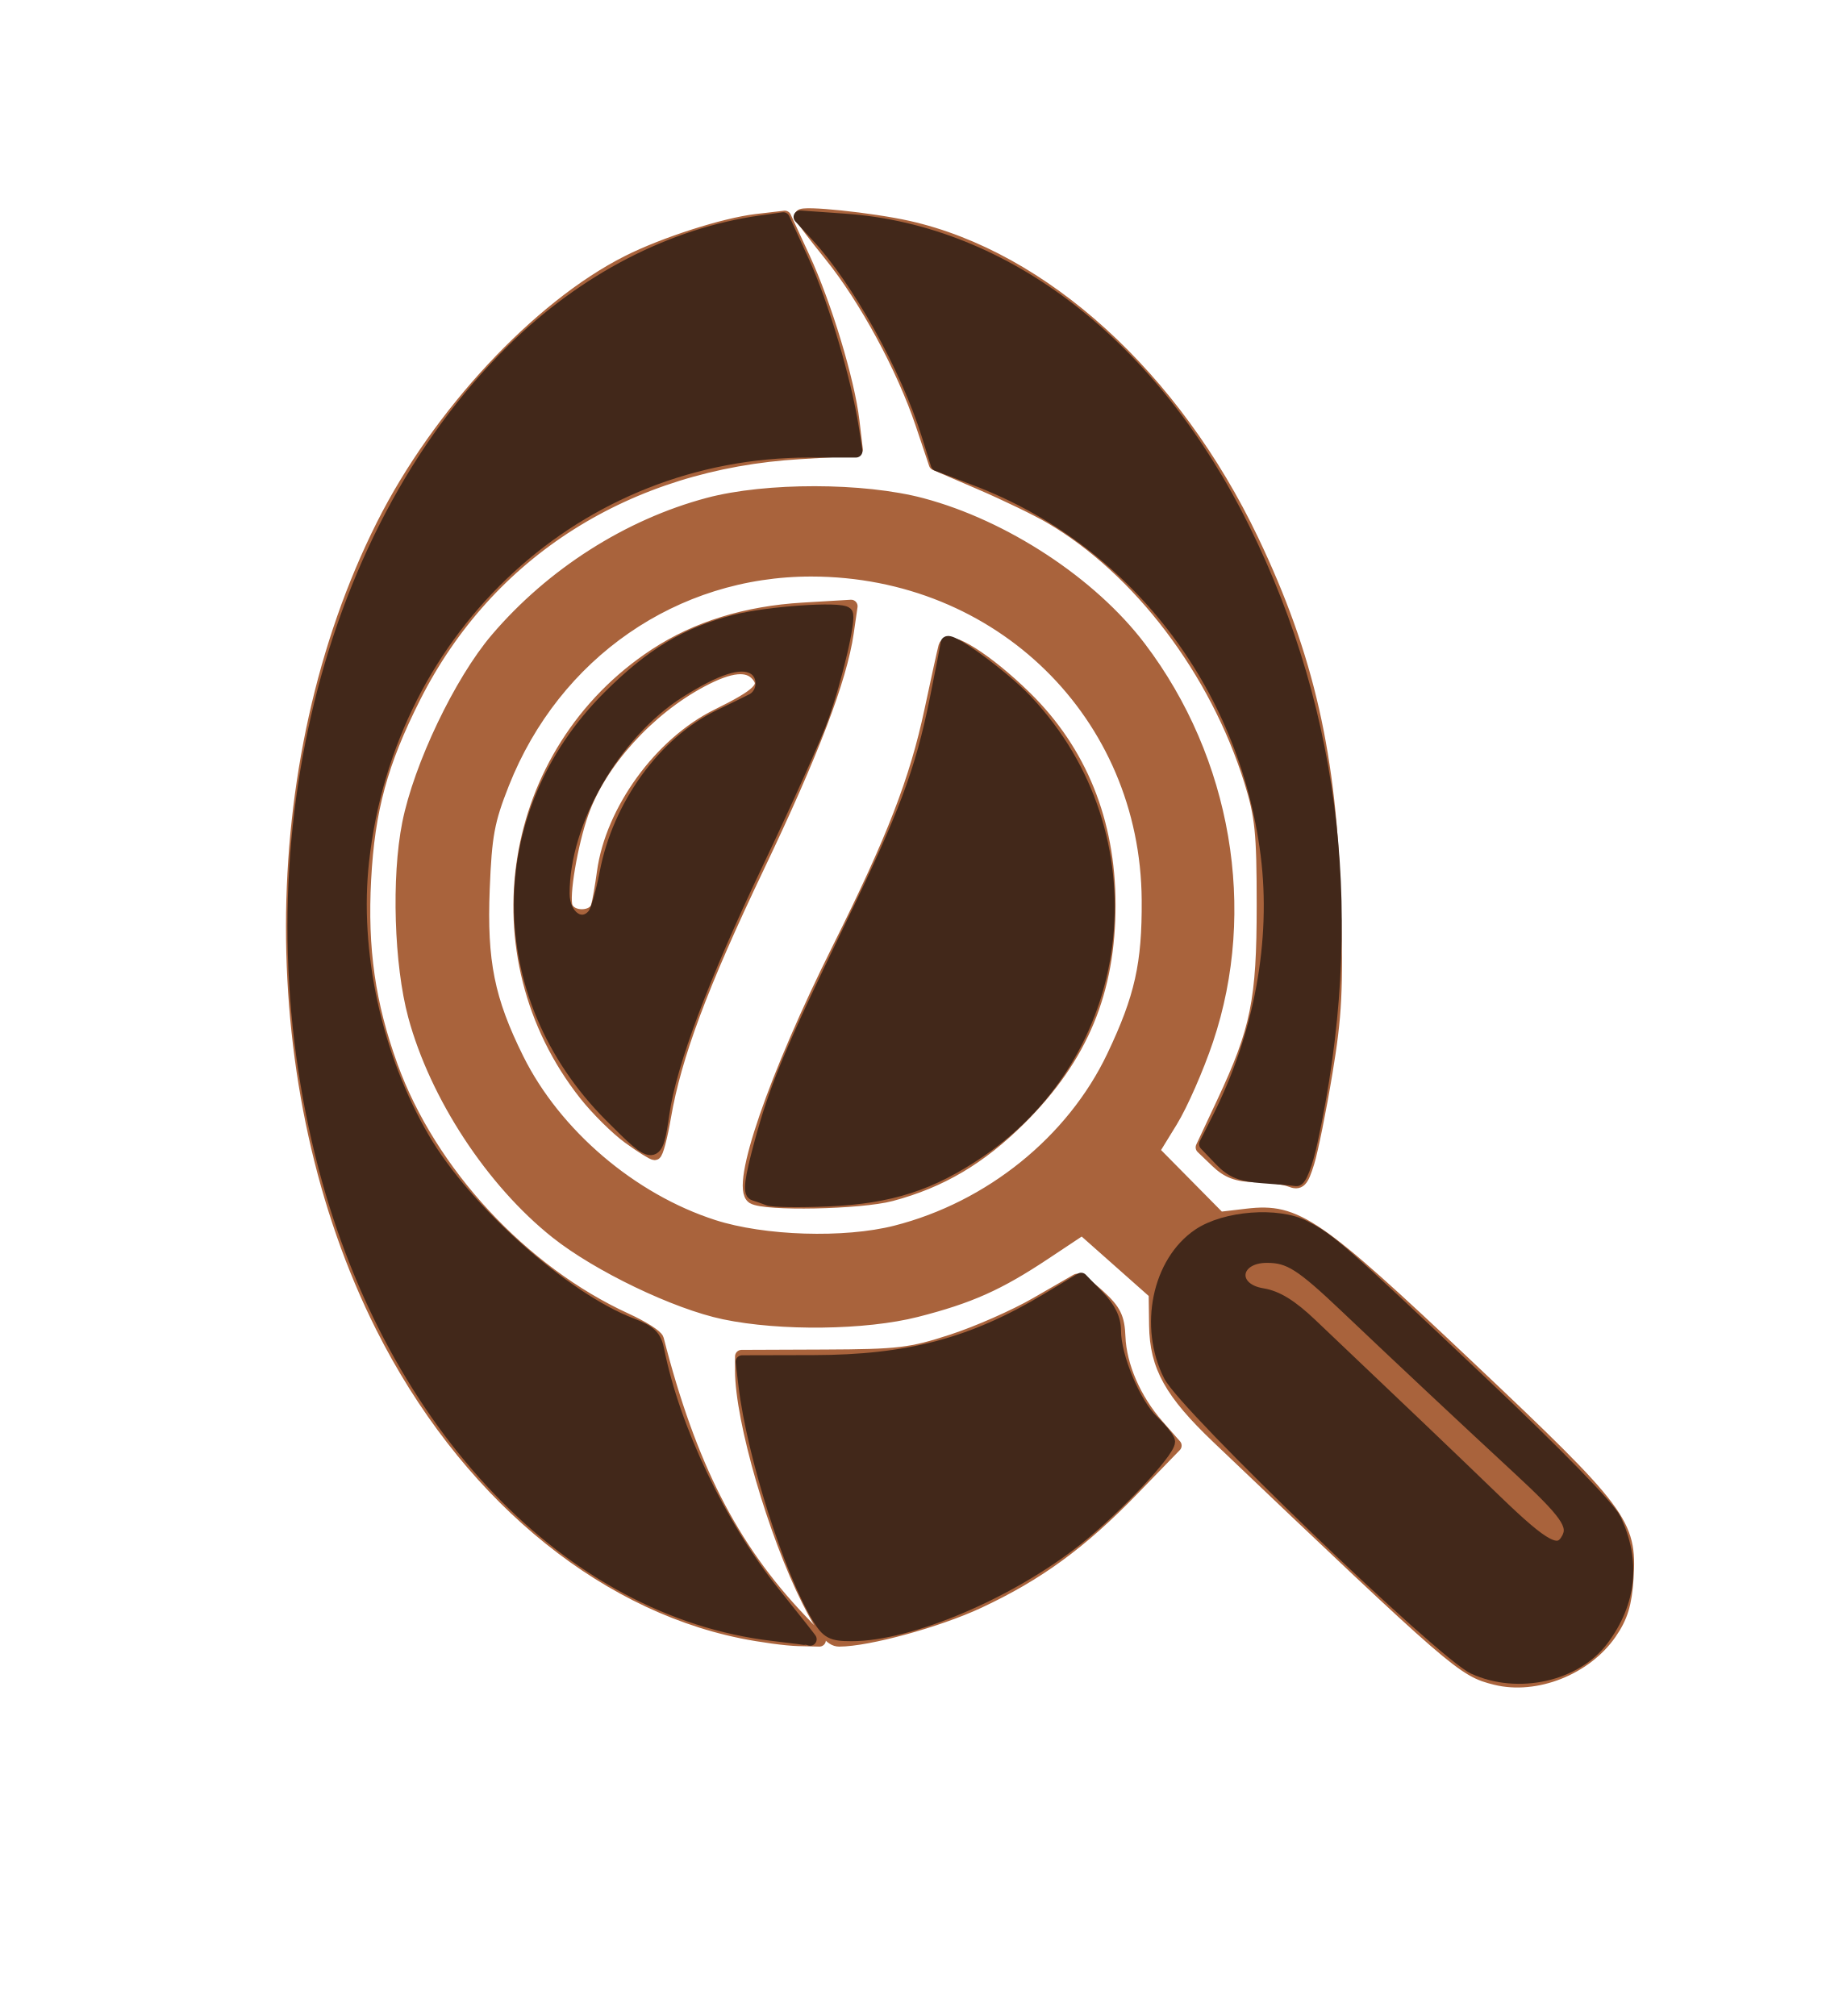
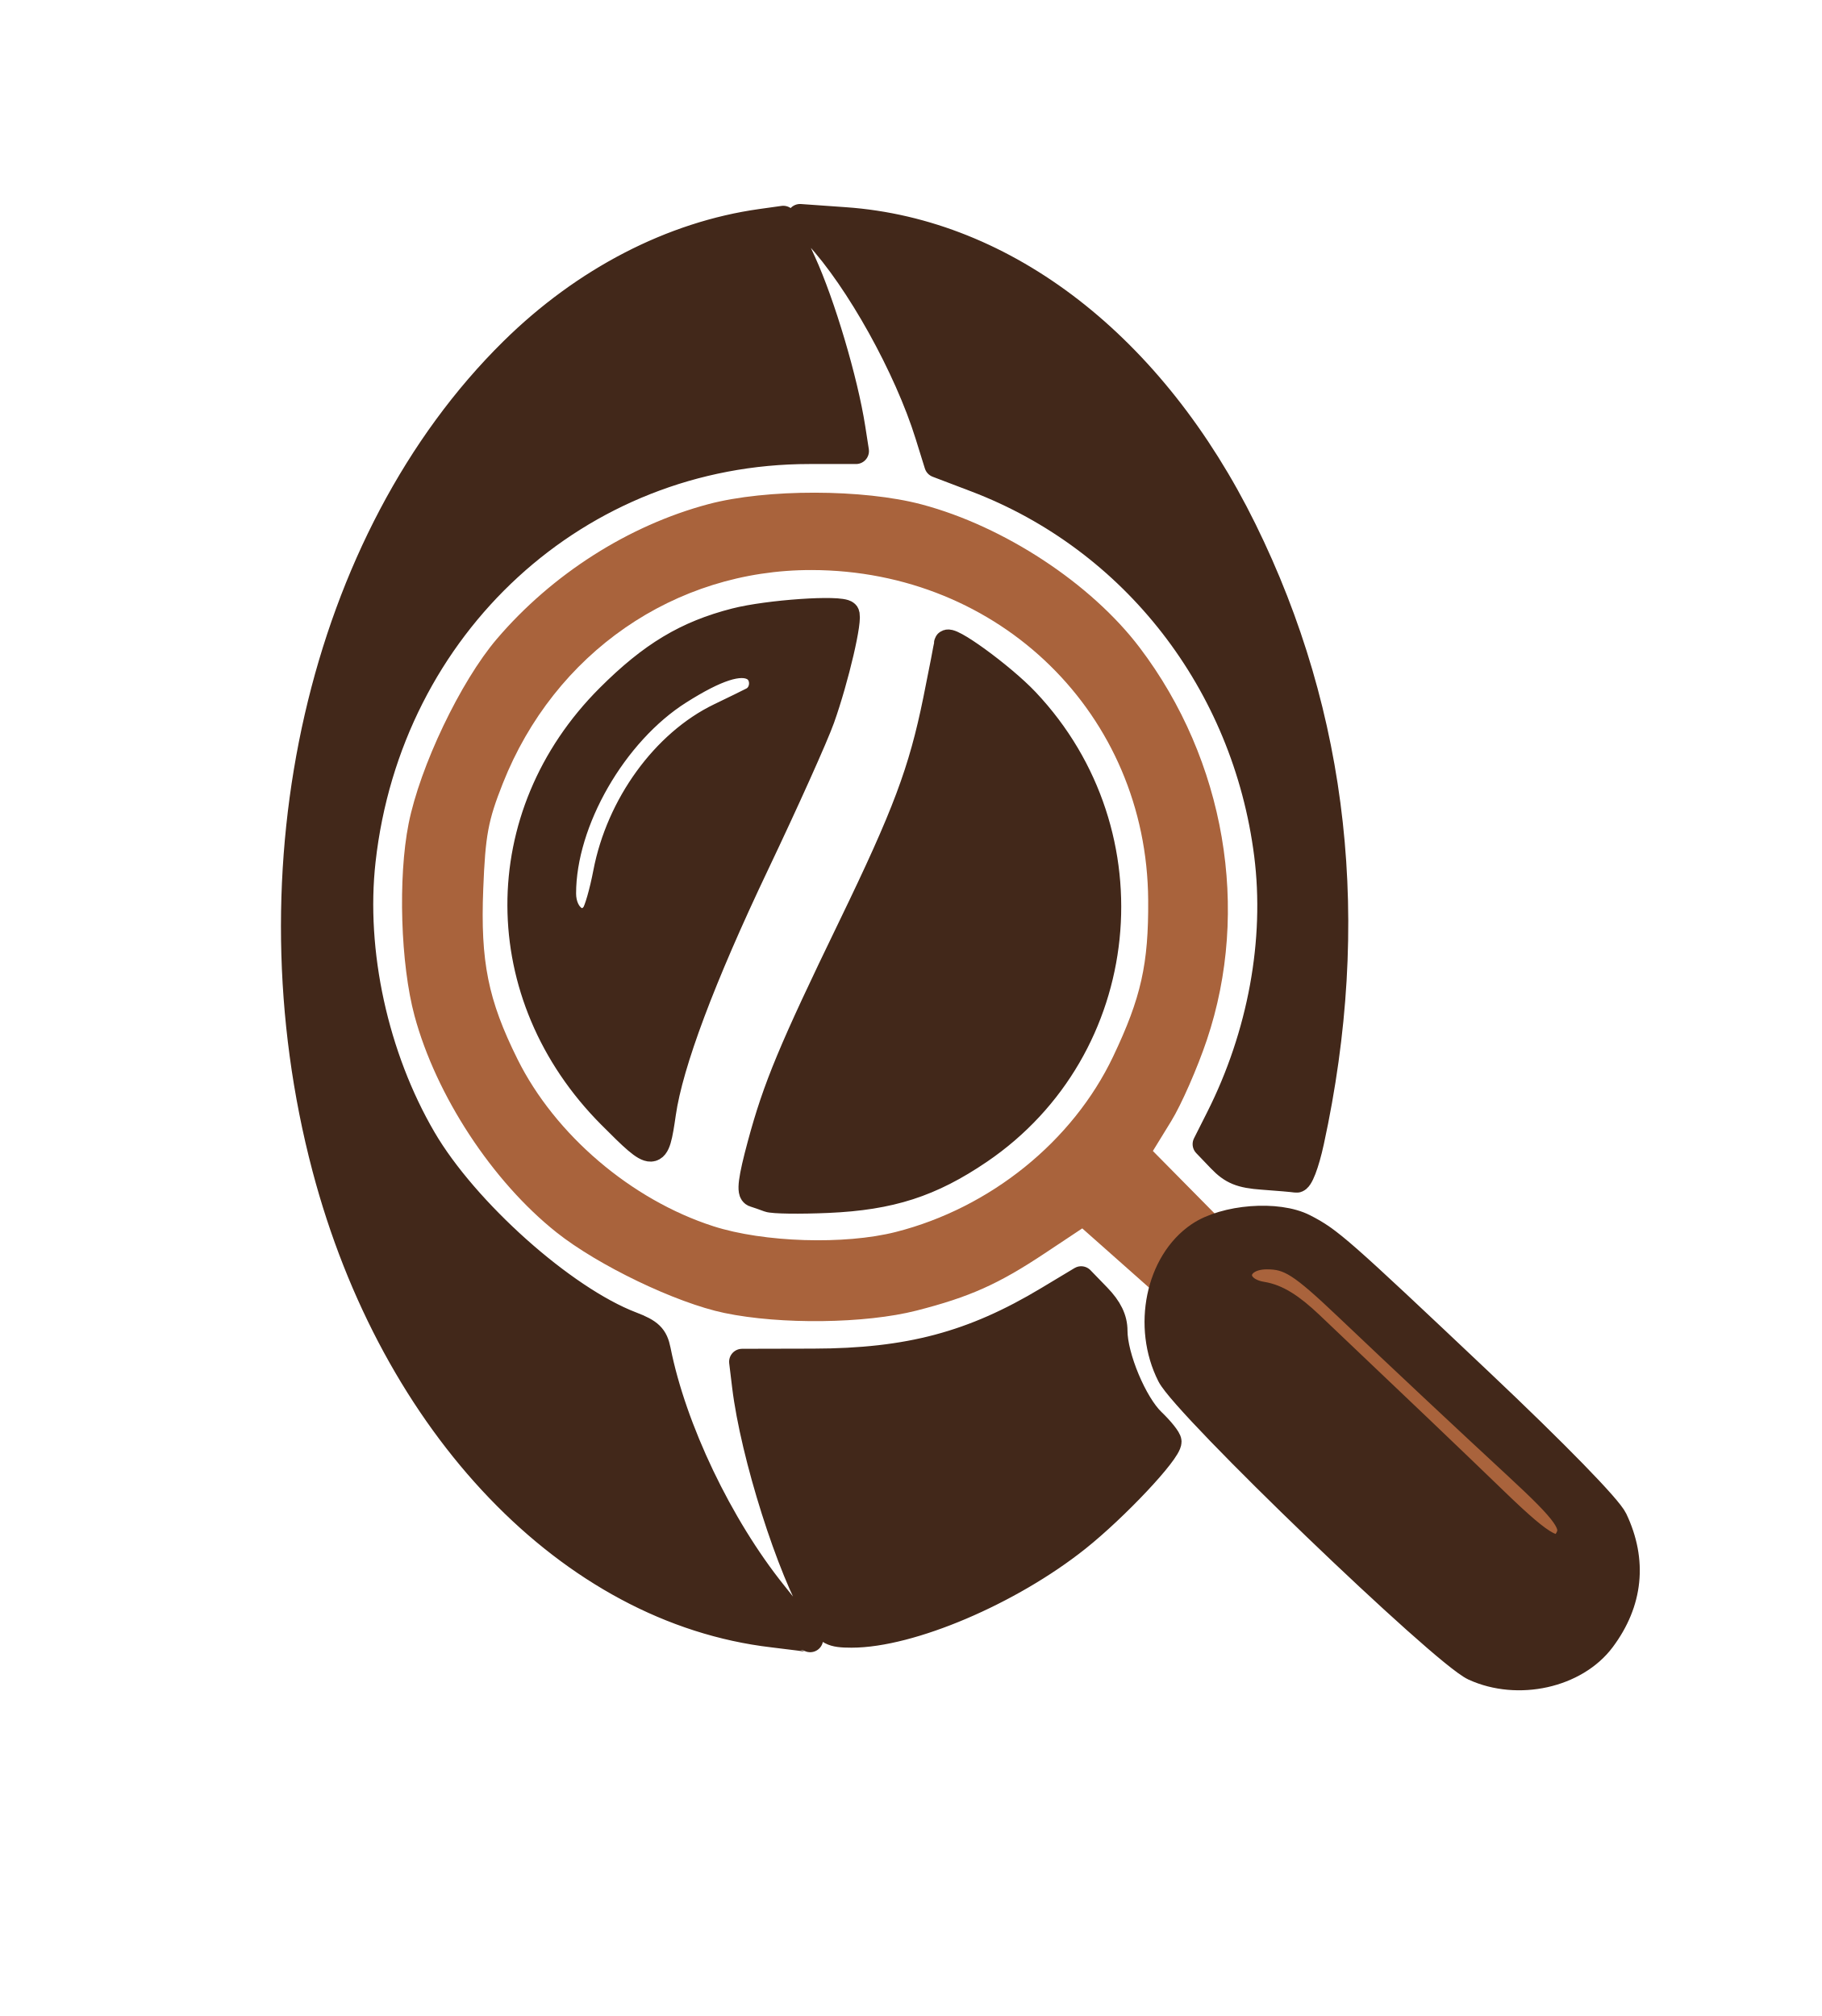
<svg xmlns="http://www.w3.org/2000/svg" version="1.1" id="svg1" width="337" height="373" viewBox="0 0 337 373">
  <defs id="defs1" />
  <g id="g1">
    <g id="g2" transform="translate(9.168176,-12.54593)">
-       <path fill="#a9633c" stroke="#a9633c" stroke-width="2.4" stroke-linejoin="round" paint-order="stroke fill" d="m 267.5,323.093 c -6.074,-1.509 -7.067,-2.371 -51.344,-44.55 -8.744,-8.329 -11.456,-13.202 -11.559,-20.766 l -0.082,-6 -6.741,-5.977 -6.741,-5.977 -6.924,4.603 c -8.608,5.723 -13.913,8.093 -23.738,10.606 -9.477,2.424 -25.142,2.616 -35.556,0.436 -8.944,-1.872 -23.335,-8.783 -31.037,-14.906 C 81.898,231.12 71.507,215.269 67.514,200.5 c -2.583,-9.554 -3.078,-25.587 -1.097,-35.546 2.11,-10.609 9.601,-26.307 16.309,-34.177 10.226,-11.997 24.383,-21.022 39.138,-24.951 10.718,-2.854 28.646,-2.828 39.491,0.056 15.221,4.048 31.307,14.62 40.301,26.486 15.797,20.841 20.528,48.5 12.42,72.603 -1.753,5.209 -4.715,11.959 -6.583,15 l -3.396,5.528 6.157,6.235 6.157,6.235 5.182,-0.609 c 9.044,-1.063 12.74,1.477 40.906,28.11 28.408,26.861 29.962,28.934 29.315,39.094 -0.301,4.72 -1.054,7.173 -3.119,10.153 -4.555,6.573 -13.779,10.218 -21.196,8.375 z M 156.54,240.485 C 174.029,236.039 189.289,223.713 196.756,208 c 5.161,-10.861 6.555,-17.093 6.472,-28.948 -0.239,-34.33 -27.423,-60.977 -62.268,-61.037 -25.315,-0.044 -47.573,15.344 -57.117,39.485 -2.73,6.904 -3.225,9.578 -3.618,19.526 -0.531,13.446 0.889,20.511 6.329,31.474 6.942,13.991 21.056,26.036 36.236,30.924 9.312,2.998 24.278,3.469 33.75,1.061 z m -26.417,-6.388 c -3.01,-1.907 4.046,-22.409 15.867,-46.097 10.048,-20.138 14.292,-31.098 17.036,-44 1.228,-5.775 2.397,-11.093 2.598,-11.817 0.585,-2.109 7.835,2.463 14.891,9.39 10.192,10.006 15.452,23.019 15.474,38.282 0.023,16.073 -5.045,28.281 -16.458,39.644 -7.364,7.332 -14.674,11.654 -23.84,14.094 -5.738,1.528 -23.401,1.875 -25.567,0.503 z m -22.93,-11.073 c -2.259,-1.636 -5.892,-5.233 -8.072,-7.991 -20.376,-25.778 -14.389,-63.387 12.947,-81.338 7.592,-4.985 16.793,-7.835 27.318,-8.46 l 8.886,-0.528 -0.707,4.896 c -1.231,8.533 -6.473,22.27 -16.56,43.396 -10.388,21.757 -15.317,34.951 -17.235,46.136 -0.647,3.775 -1.468,6.864 -1.823,6.864 -0.356,0 -2.495,-1.339 -4.754,-2.975 z M 101.349,180.25 c 0.266,-0.963 0.761,-3.806 1.101,-6.318 1.544,-11.412 10.583,-23.854 21.088,-29.025 7.721,-3.801 9.22,-5.289 7.462,-7.407 -1.798,-2.166 -5.04,-1.852 -10.421,1.009 -9.897,5.262 -18.758,15.078 -22.06,24.437 -2.034,5.764 -3.671,15.494 -2.932,17.42 0.845,2.201 5.145,2.114 5.761,-0.117 z M 128,314.484 C 101.312,309.031 76.6,288.062 61.514,258.068 39.363,214.028 39.413,153.89 61.636,109.691 71.963,89.152 90.403,69.345 106.981,60.984 c 6.672,-3.365 17.78,-6.938 23.749,-7.64 l 5.273,-0.62 3.459,7.487 c 4.017,8.694 8.286,22.794 9.164,30.268 l 0.612,5.205 -10.369,0.61 C 106.961,98.173 81.067,114.569 67.479,141.5 c -6.139,12.168 -8.502,20.842 -9.189,33.729 -0.687,12.892 0.758,23.025 4.929,34.558 7.118,19.684 24.156,38.086 43.435,46.912 3.02,1.383 5.622,3.028 5.783,3.657 5.963,23.315 13.705,38.53 26.405,51.894 l 3.564,3.75 -3.953,-0.094 C 136.279,315.854 131.575,315.214 128,314.484 Z M 140.369,308.75 c -6.257,-12.409 -12.377,-33.493 -12.366,-42.61 l 0.003,-2.64 15.247,-0.061 c 13.856,-0.056 16.022,-0.314 23.747,-2.833 4.675,-1.524 11.65,-4.6 15.5,-6.834 3.85,-2.234 7.249,-4.193 7.553,-4.354 0.304,-0.161 2.139,1.16 4.078,2.936 2.896,2.654 3.555,3.996 3.693,7.536 0.211,5.388 2.915,11.605 7.139,16.416 l 3.252,3.704 -7.857,8.103 c -9.599,9.899 -17.551,15.707 -28.514,20.828 -7.516,3.511 -20.481,7.06 -25.789,7.06 -1.517,0 -2.954,-1.832 -5.686,-7.25 z M 229.5,230.941 c -1.1,-0.44 -4,-0.832 -6.445,-0.871 -3.358,-0.053 -5.105,-0.703 -7.145,-2.657 l -2.699,-2.586 3.882,-8.285 C 223.401,203.082 224.5,197.66 224.5,180 c 0,-13.459 -0.309,-16.488 -2.344,-23 -6.365,-20.365 -20.62,-39.155 -36.974,-48.739 -2.431,-1.425 -8.225,-4.23 -12.875,-6.234 l -8.455,-3.643 -2.499,-7.442 C 157.888,80.619 150.92,67.759 144.452,59.749 141.453,56.036 139,52.781 139,52.517 c 0,-0.807 13.108,0.561 19.819,2.068 24.991,5.611 49.221,27.654 63.659,57.916 10.296,21.578 14.483,40.023 15.21,67 0.436,16.187 0.205,20.851 -1.561,31.5 -1.14,6.875 -2.648,14.354 -3.35,16.621 -1.096,3.538 -1.56,4.007 -3.277,3.32 z" id="path3" />
-       <path fill="#42281a" stroke="#42281a" stroke-width="2.4" stroke-linejoin="round" paint-order="stroke fill" d="m 263.5,321.127 c -5.829,-2.666 -53.352,-48.376 -56.25,-54.103 -4.56,-9.012 -2.103,-20.934 5.354,-25.983 4.848,-3.282 14.563,-4.033 19.49,-1.506 4.736,2.429 6.425,3.915 32.55,28.615 14.06,13.294 23.819,23.305 24.864,25.508 3.649,7.691 2.87,15.33 -2.265,22.202 -4.942,6.613 -15.621,8.982 -23.742,5.268 z m 17.375,-23.893 c 1.367,-2.554 -0.212,-4.789 -9.375,-13.267 -9.593,-8.876 -21.347,-19.898 -31.526,-29.565 C 231.517,246.371 229.361,245 225.188,245 c -6.337,0 -7.075,6.078 -0.861,7.088 2.696,0.438 5.31,2.047 8.964,5.515 16.106,15.289 26.198,24.927 34.208,32.669 9.124,8.818 11.671,10.144 13.375,6.961 z M 133.81,314.957 C 96.374,310.591 63.58,276.412 50.957,228.602 36.307,173.115 50.276,112.245 85.659,77.38 98.937,64.296 115.148,55.907 131.615,53.597 l 4.115,-0.577 3.667,8.022 c 3.541,7.747 7.75,21.924 9.117,30.709 L 149.176,96 h -8.63 c -42.694,0 -77.765,32.173 -82.63,75.802 -1.88,16.858 2.352,36.247 11.229,51.446 7.806,13.365 25.962,29.572 38.487,34.356 3.46,1.321 4.377,2.216 4.884,4.762 2.896,14.555 11.467,32.509 21.47,44.977 3.821,4.762 6.849,8.599 6.73,8.527 -0.119,-0.072 -3.227,-0.482 -6.906,-0.912 z M 142.197,311.75 C 136.958,303.091 130.19,281.734 128.651,269 l -0.544,-4.5 13.197,-0.031 c 17.632,-0.042 29.47,-3.191 43.361,-11.537 l 6.164,-3.704 3.086,3.184 c 2.127,2.194 3.086,4.167 3.086,6.348 0,4.811 3.645,13.525 7.003,16.743 1.648,1.579 2.997,3.278 2.997,3.775 0,1.888 -9.8,12.305 -16.89,17.954 C 177.665,307.145 159.206,315 148.352,315 c -3.655,0 -4.439,-0.414 -6.155,-3.25 z M 133,234.411 c -0.825,-0.313 -2.036,-0.735 -2.692,-0.937 -0.866,-0.267 -0.542,-2.778 1.183,-9.171 2.866,-10.623 5.702,-17.437 16.774,-40.304 10.051,-20.758 13.02,-28.676 15.72,-41.923 C 165.093,136.637 166,131.923 166,131.602 c 0,-1.481 10.211,5.928 14.662,10.64 23.334,24.698 19.233,64.338 -8.615,83.275 -9.012,6.128 -16.481,8.537 -28.047,9.046 -5.225,0.23 -10.175,0.162 -11,-0.151 z m 91.392,-4.143 c -4.031,-0.286 -5.681,-0.961 -7.826,-3.199 l -2.717,-2.836 2.452,-4.866 c 7.738,-15.359 10.936,-32.808 8.922,-48.692 -4.022,-31.73 -24.649,-58.323 -53.868,-69.448 l -7.145,-2.72 -1.713,-5.503 C 158.614,80.535 149.634,64.383 141.976,56.095 l -3.146,-3.405 8.335,0.59 c 29.741,2.105 57.005,23.262 73.735,57.219 17.068,34.642 21.268,72.775 12.474,113.25 -0.908,4.181 -2.062,7.172 -2.725,7.065 -0.632,-0.102 -3.448,-0.348 -6.258,-0.547 z M 103.761,218.957 C 81.64,196.747 81.523,163.427 103.488,141.5 c 7.859,-7.846 14.307,-11.72 23.366,-14.041 6.053,-1.551 19.441,-2.475 20.515,-1.416 0.743,0.733 -1.892,12.059 -4.527,19.457 -1.175,3.3 -6.608,15.396 -12.073,26.879 -10.005,21.023 -15.963,36.914 -17.296,46.132 -1.253,8.665 -1.513,8.677 -9.711,0.446 z M 100.734,181.75 c 0.538,-0.688 1.535,-4.157 2.214,-7.71 2.394,-12.524 10.792,-24.107 21.052,-29.037 2.475,-1.189 5.175,-2.51 6,-2.935 2.315,-1.193 2.411,-4.778 0.159,-5.983 -2.484,-1.33 -6.823,0.072 -13.69,4.422 C 104.427,148.136 95,164.533 95,177.849 c 0,4.354 3.509,6.741 5.734,3.901 z" id="path2" />
+       <path fill="#a9633c" d="m 267.5,323.093 c -6.074,-1.509 -7.067,-2.371 -51.344,-44.55 -8.744,-8.329 -11.456,-13.202 -11.559,-20.766 l -0.082,-6 -6.741,-5.977 -6.741,-5.977 -6.924,4.603 c -8.608,5.723 -13.913,8.093 -23.738,10.606 -9.477,2.424 -25.142,2.616 -35.556,0.436 -8.944,-1.872 -23.335,-8.783 -31.037,-14.906 C 81.898,231.12 71.507,215.269 67.514,200.5 c -2.583,-9.554 -3.078,-25.587 -1.097,-35.546 2.11,-10.609 9.601,-26.307 16.309,-34.177 10.226,-11.997 24.383,-21.022 39.138,-24.951 10.718,-2.854 28.646,-2.828 39.491,0.056 15.221,4.048 31.307,14.62 40.301,26.486 15.797,20.841 20.528,48.5 12.42,72.603 -1.753,5.209 -4.715,11.959 -6.583,15 l -3.396,5.528 6.157,6.235 6.157,6.235 5.182,-0.609 c 9.044,-1.063 12.74,1.477 40.906,28.11 28.408,26.861 29.962,28.934 29.315,39.094 -0.301,4.72 -1.054,7.173 -3.119,10.153 -4.555,6.573 -13.779,10.218 -21.196,8.375 z M 156.54,240.485 C 174.029,236.039 189.289,223.713 196.756,208 c 5.161,-10.861 6.555,-17.093 6.472,-28.948 -0.239,-34.33 -27.423,-60.977 -62.268,-61.037 -25.315,-0.044 -47.573,15.344 -57.117,39.485 -2.73,6.904 -3.225,9.578 -3.618,19.526 -0.531,13.446 0.889,20.511 6.329,31.474 6.942,13.991 21.056,26.036 36.236,30.924 9.312,2.998 24.278,3.469 33.75,1.061 z m -26.417,-6.388 c -3.01,-1.907 4.046,-22.409 15.867,-46.097 10.048,-20.138 14.292,-31.098 17.036,-44 1.228,-5.775 2.397,-11.093 2.598,-11.817 0.585,-2.109 7.835,2.463 14.891,9.39 10.192,10.006 15.452,23.019 15.474,38.282 0.023,16.073 -5.045,28.281 -16.458,39.644 -7.364,7.332 -14.674,11.654 -23.84,14.094 -5.738,1.528 -23.401,1.875 -25.567,0.503 z m -22.93,-11.073 c -2.259,-1.636 -5.892,-5.233 -8.072,-7.991 -20.376,-25.778 -14.389,-63.387 12.947,-81.338 7.592,-4.985 16.793,-7.835 27.318,-8.46 l 8.886,-0.528 -0.707,4.896 c -1.231,8.533 -6.473,22.27 -16.56,43.396 -10.388,21.757 -15.317,34.951 -17.235,46.136 -0.647,3.775 -1.468,6.864 -1.823,6.864 -0.356,0 -2.495,-1.339 -4.754,-2.975 z M 101.349,180.25 c 0.266,-0.963 0.761,-3.806 1.101,-6.318 1.544,-11.412 10.583,-23.854 21.088,-29.025 7.721,-3.801 9.22,-5.289 7.462,-7.407 -1.798,-2.166 -5.04,-1.852 -10.421,1.009 -9.897,5.262 -18.758,15.078 -22.06,24.437 -2.034,5.764 -3.671,15.494 -2.932,17.42 0.845,2.201 5.145,2.114 5.761,-0.117 z M 128,314.484 C 101.312,309.031 76.6,288.062 61.514,258.068 39.363,214.028 39.413,153.89 61.636,109.691 71.963,89.152 90.403,69.345 106.981,60.984 c 6.672,-3.365 17.78,-6.938 23.749,-7.64 l 5.273,-0.62 3.459,7.487 c 4.017,8.694 8.286,22.794 9.164,30.268 l 0.612,5.205 -10.369,0.61 C 106.961,98.173 81.067,114.569 67.479,141.5 c -6.139,12.168 -8.502,20.842 -9.189,33.729 -0.687,12.892 0.758,23.025 4.929,34.558 7.118,19.684 24.156,38.086 43.435,46.912 3.02,1.383 5.622,3.028 5.783,3.657 5.963,23.315 13.705,38.53 26.405,51.894 l 3.564,3.75 -3.953,-0.094 C 136.279,315.854 131.575,315.214 128,314.484 Z M 140.369,308.75 c -6.257,-12.409 -12.377,-33.493 -12.366,-42.61 l 0.003,-2.64 15.247,-0.061 c 13.856,-0.056 16.022,-0.314 23.747,-2.833 4.675,-1.524 11.65,-4.6 15.5,-6.834 3.85,-2.234 7.249,-4.193 7.553,-4.354 0.304,-0.161 2.139,1.16 4.078,2.936 2.896,2.654 3.555,3.996 3.693,7.536 0.211,5.388 2.915,11.605 7.139,16.416 l 3.252,3.704 -7.857,8.103 c -9.599,9.899 -17.551,15.707 -28.514,20.828 -7.516,3.511 -20.481,7.06 -25.789,7.06 -1.517,0 -2.954,-1.832 -5.686,-7.25 z M 229.5,230.941 c -1.1,-0.44 -4,-0.832 -6.445,-0.871 -3.358,-0.053 -5.105,-0.703 -7.145,-2.657 l -2.699,-2.586 3.882,-8.285 C 223.401,203.082 224.5,197.66 224.5,180 c 0,-13.459 -0.309,-16.488 -2.344,-23 -6.365,-20.365 -20.62,-39.155 -36.974,-48.739 -2.431,-1.425 -8.225,-4.23 -12.875,-6.234 l -8.455,-3.643 -2.499,-7.442 C 157.888,80.619 150.92,67.759 144.452,59.749 141.453,56.036 139,52.781 139,52.517 c 0,-0.807 13.108,0.561 19.819,2.068 24.991,5.611 49.221,27.654 63.659,57.916 10.296,21.578 14.483,40.023 15.21,67 0.436,16.187 0.205,20.851 -1.561,31.5 -1.14,6.875 -2.648,14.354 -3.35,16.621 -1.096,3.538 -1.56,4.007 -3.277,3.32 z" id="path3" />
+       <path fill="#42281a" stroke="#42281a" stroke-width="4.8" stroke-linejoin="round" paint-order="stroke fill" d="m 263.5,321.127 c -5.829,-2.666 -53.352,-48.376 -56.25,-54.103 -4.56,-9.012 -2.103,-20.934 5.354,-25.983 4.848,-3.282 14.563,-4.033 19.49,-1.506 4.736,2.429 6.425,3.915 32.55,28.615 14.06,13.294 23.819,23.305 24.864,25.508 3.649,7.691 2.87,15.33 -2.265,22.202 -4.942,6.613 -15.621,8.982 -23.742,5.268 z m 17.375,-23.893 c 1.367,-2.554 -0.212,-4.789 -9.375,-13.267 -9.593,-8.876 -21.347,-19.898 -31.526,-29.565 C 231.517,246.371 229.361,245 225.188,245 c -6.337,0 -7.075,6.078 -0.861,7.088 2.696,0.438 5.31,2.047 8.964,5.515 16.106,15.289 26.198,24.927 34.208,32.669 9.124,8.818 11.671,10.144 13.375,6.961 z M 133.81,314.957 C 96.374,310.591 63.58,276.412 50.957,228.602 36.307,173.115 50.276,112.245 85.659,77.38 98.937,64.296 115.148,55.907 131.615,53.597 l 4.115,-0.577 3.667,8.022 c 3.541,7.747 7.75,21.924 9.117,30.709 L 149.176,96 h -8.63 c -42.694,0 -77.765,32.173 -82.63,75.802 -1.88,16.858 2.352,36.247 11.229,51.446 7.806,13.365 25.962,29.572 38.487,34.356 3.46,1.321 4.377,2.216 4.884,4.762 2.896,14.555 11.467,32.509 21.47,44.977 3.821,4.762 6.849,8.599 6.73,8.527 -0.119,-0.072 -3.227,-0.482 -6.906,-0.912 z M 142.197,311.75 C 136.958,303.091 130.19,281.734 128.651,269 l -0.544,-4.5 13.197,-0.031 c 17.632,-0.042 29.47,-3.191 43.361,-11.537 l 6.164,-3.704 3.086,3.184 c 2.127,2.194 3.086,4.167 3.086,6.348 0,4.811 3.645,13.525 7.003,16.743 1.648,1.579 2.997,3.278 2.997,3.775 0,1.888 -9.8,12.305 -16.89,17.954 C 177.665,307.145 159.206,315 148.352,315 c -3.655,0 -4.439,-0.414 -6.155,-3.25 z M 133,234.411 c -0.825,-0.313 -2.036,-0.735 -2.692,-0.937 -0.866,-0.267 -0.542,-2.778 1.183,-9.171 2.866,-10.623 5.702,-17.437 16.774,-40.304 10.051,-20.758 13.02,-28.676 15.72,-41.923 C 165.093,136.637 166,131.923 166,131.602 c 0,-1.481 10.211,5.928 14.662,10.64 23.334,24.698 19.233,64.338 -8.615,83.275 -9.012,6.128 -16.481,8.537 -28.047,9.046 -5.225,0.23 -10.175,0.162 -11,-0.151 z m 91.392,-4.143 c -4.031,-0.286 -5.681,-0.961 -7.826,-3.199 l -2.717,-2.836 2.452,-4.866 c 7.738,-15.359 10.936,-32.808 8.922,-48.692 -4.022,-31.73 -24.649,-58.323 -53.868,-69.448 l -7.145,-2.72 -1.713,-5.503 C 158.614,80.535 149.634,64.383 141.976,56.095 l -3.146,-3.405 8.335,0.59 c 29.741,2.105 57.005,23.262 73.735,57.219 17.068,34.642 21.268,72.775 12.474,113.25 -0.908,4.181 -2.062,7.172 -2.725,7.065 -0.632,-0.102 -3.448,-0.348 -6.258,-0.547 z M 103.761,218.957 C 81.64,196.747 81.523,163.427 103.488,141.5 c 7.859,-7.846 14.307,-11.72 23.366,-14.041 6.053,-1.551 19.441,-2.475 20.515,-1.416 0.743,0.733 -1.892,12.059 -4.527,19.457 -1.175,3.3 -6.608,15.396 -12.073,26.879 -10.005,21.023 -15.963,36.914 -17.296,46.132 -1.253,8.665 -1.513,8.677 -9.711,0.446 z M 100.734,181.75 c 0.538,-0.688 1.535,-4.157 2.214,-7.71 2.394,-12.524 10.792,-24.107 21.052,-29.037 2.475,-1.189 5.175,-2.51 6,-2.935 2.315,-1.193 2.411,-4.778 0.159,-5.983 -2.484,-1.33 -6.823,0.072 -13.69,4.422 C 104.427,148.136 95,164.533 95,177.849 c 0,4.354 3.509,6.741 5.734,3.901 z" id="path2" />
    </g>
  </g>
</svg>
